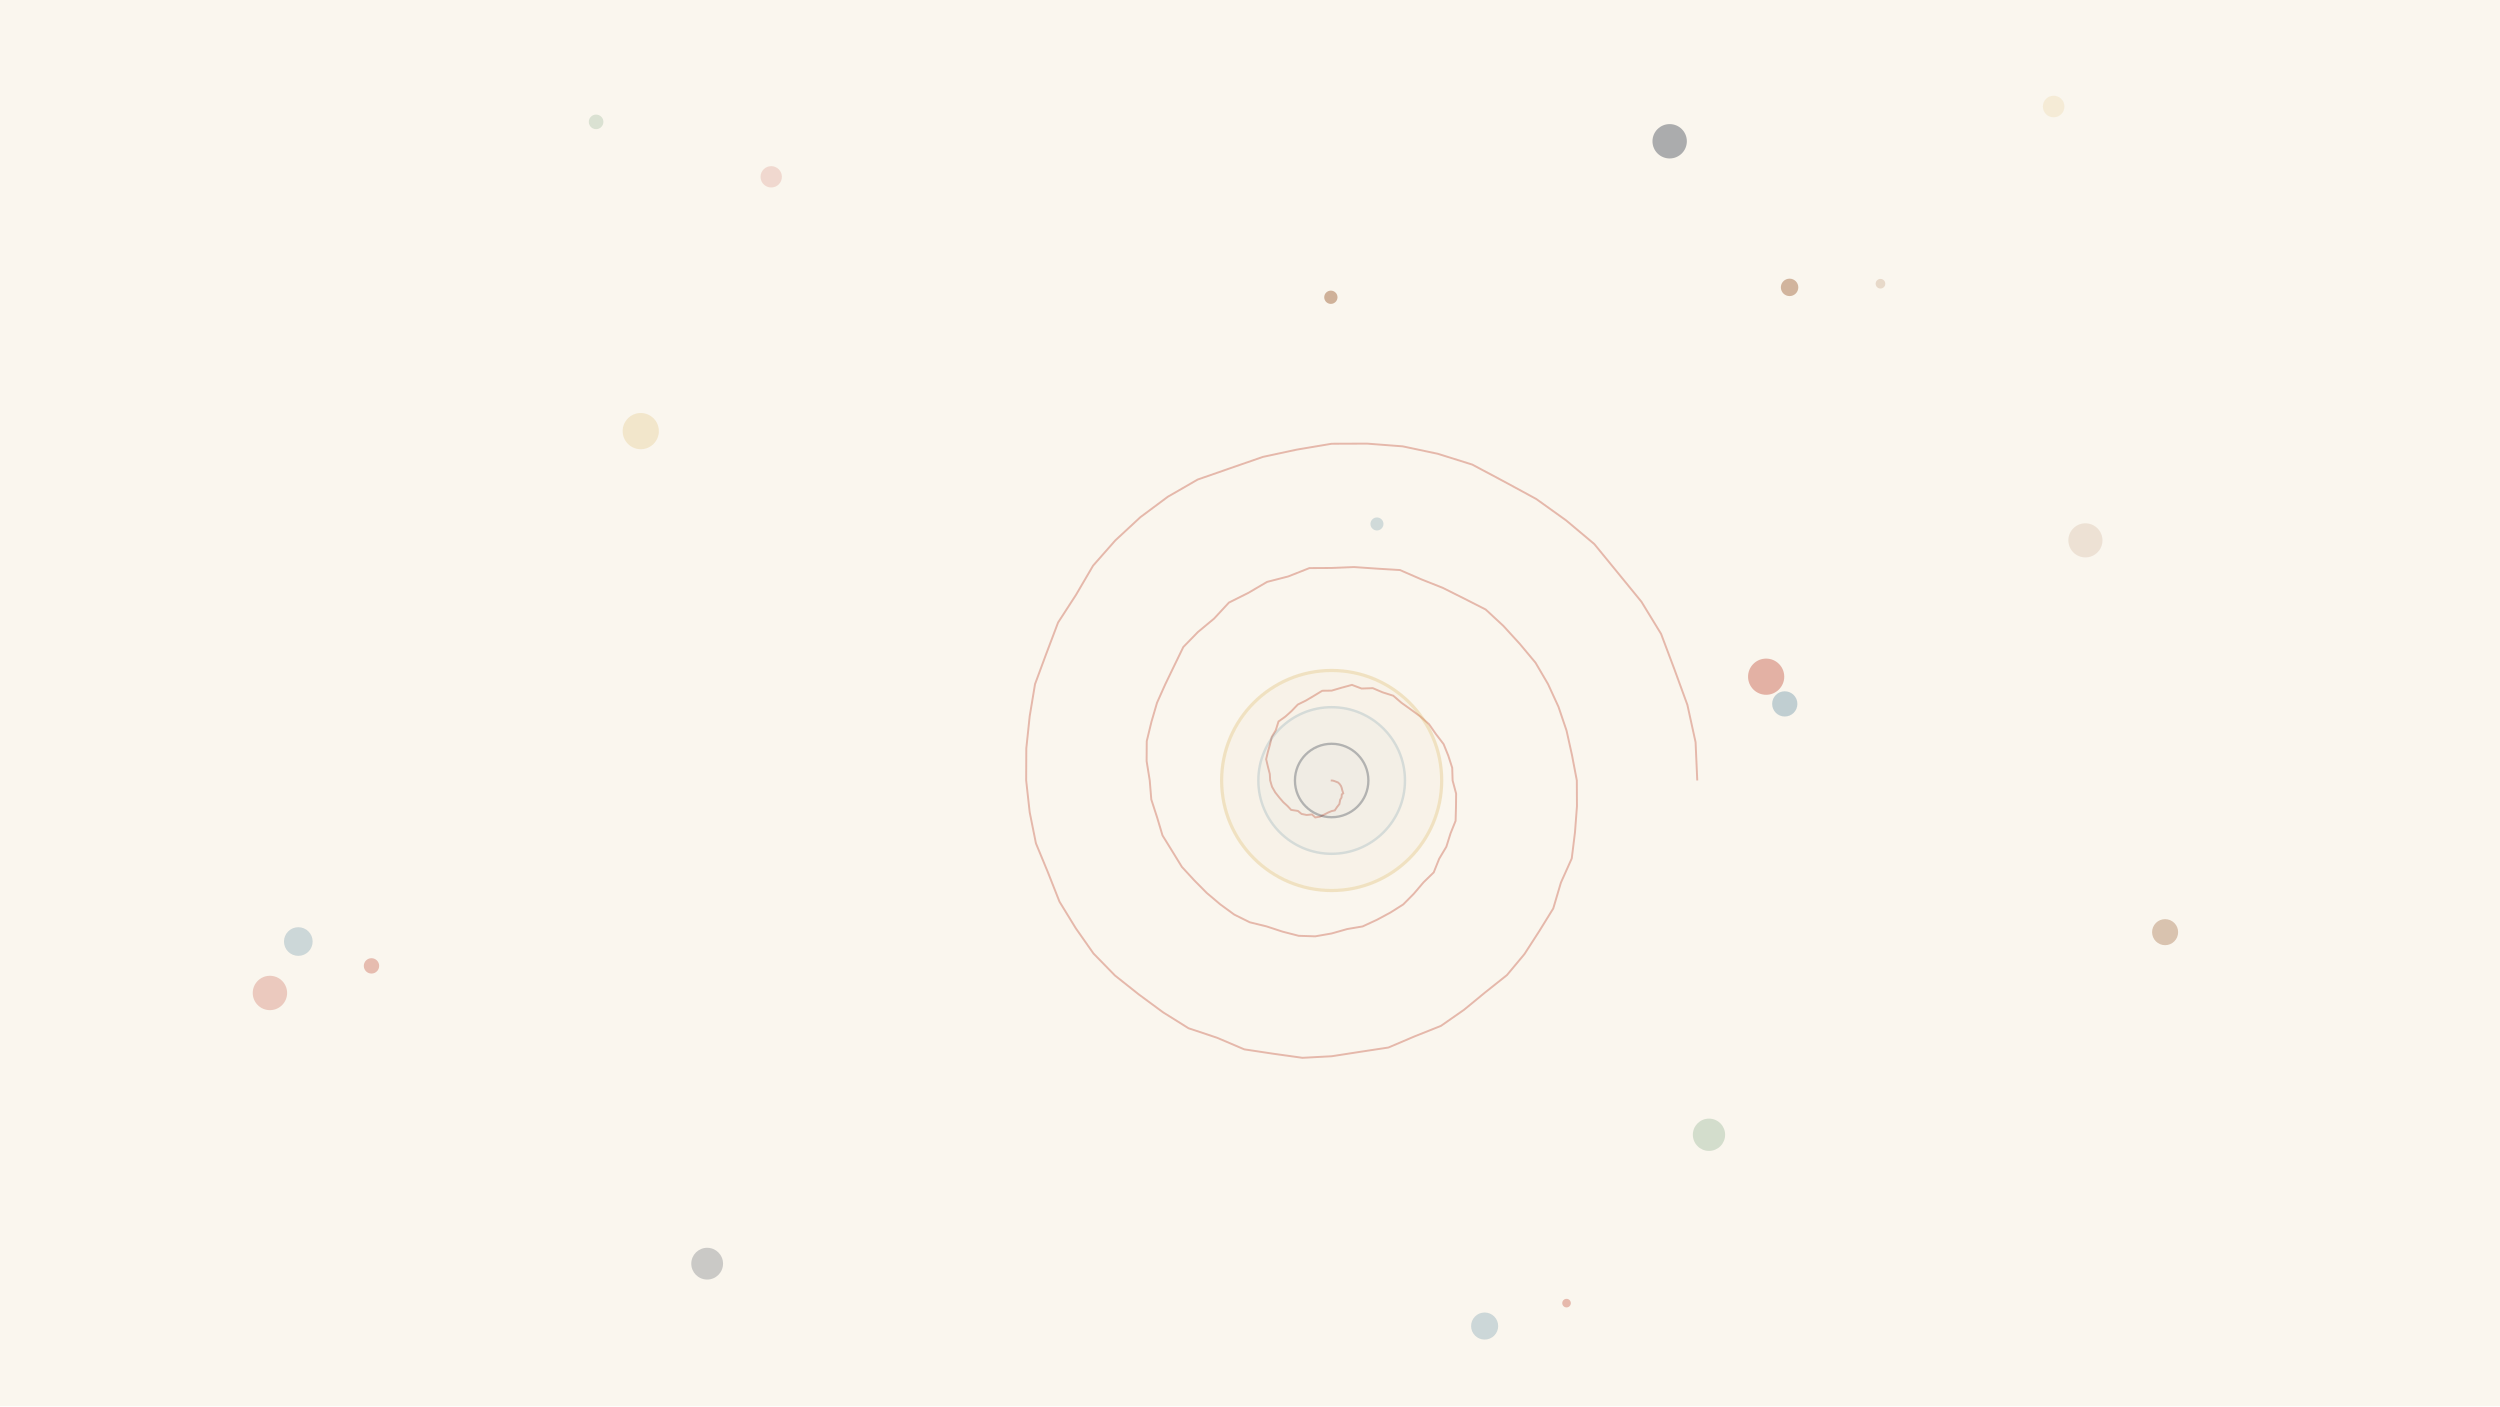
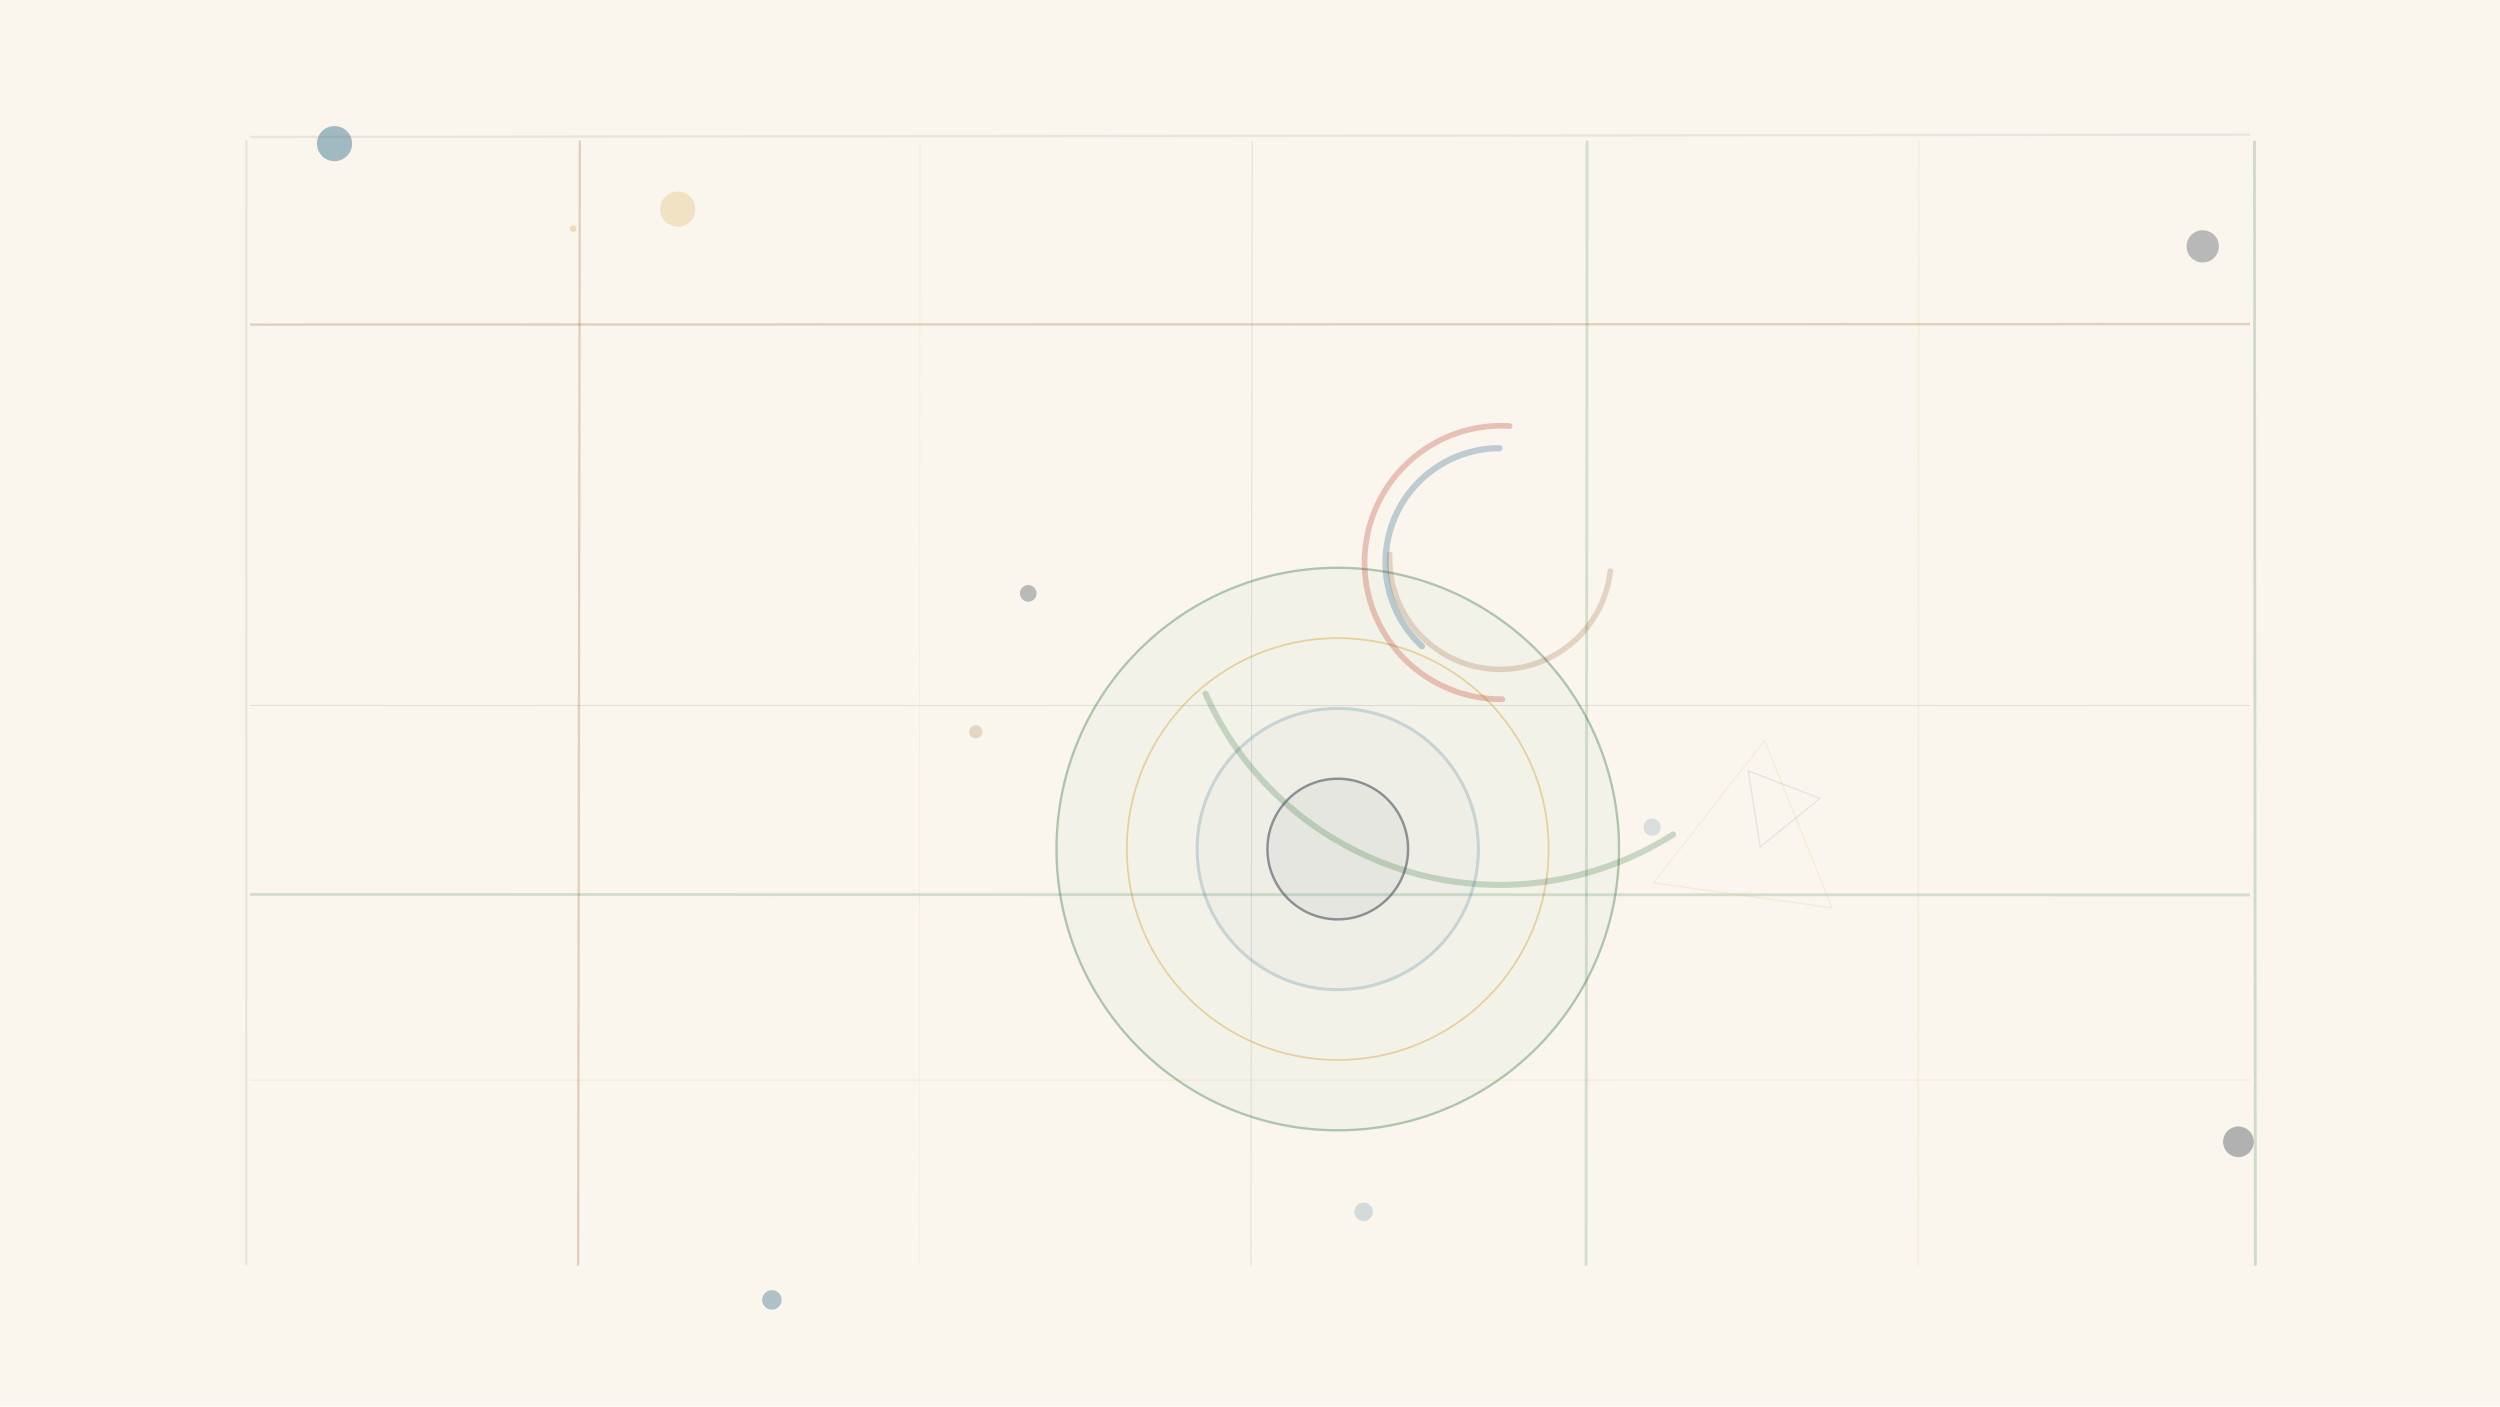
<svg xmlns="http://www.w3.org/2000/svg" viewBox="0 0 1920 1080" width="1920" height="1080">
  <rect width="1920" height="1080" fill="#FAF6EE" />
-   <polyline points="1022.0,599.4 1023.5,599.5 1024.7,599.8 1027.7,601.0 1028.8,602.1 1029.8,603.5 1030.4,605.0 1030.8,606.7 1031.6,609.3 1030.5,610.1 1030.3,612.5 1029.3,614.1 1028.6,617.6 1027.0,619.6 1025.1,622.4 1022.7,622.9 1020.1,624.0 1017.2,625.5 1013.7,627.2 1010.1,627.8 1007.6,625.5 1003.5,625.9 999.6,625.1 996.8,622.8 991.6,622.0 988.8,619.0 985.5,616.0 982.5,612.5 979.4,608.6 976.9,604.2 975.5,599.4 975.2,594.4 973.8,589.0 972.4,583.1 973.7,577.6 975.3,572.0 976.7,566.0 979.8,560.8 981.9,554.1 987.1,550.4 991.9,546.1 996.7,541.1 1002.8,538.1 1008.9,534.5 1015.5,530.5 1022.7,530.4 1030.2,528.2 1038.3,526.0 1045.7,528.8 1054.3,528.5 1061.8,531.7 1070.0,534.3 1076.4,539.8 1083.4,544.8 1090.6,550.1 1097.5,556.2 1102.8,563.8 1108.7,571.5 1112.3,580.4 1115.3,589.7 1115.6,599.4 1118.3,609.5 1118.2,619.7 1117.9,630.4 1114.0,640.1 1110.8,650.3 1105.3,659.5 1101.1,670.0 1093.2,677.7 1085.9,686.3 1077.7,694.6 1067.9,700.8 1057.5,706.4 1046.5,711.5 1034.7,713.5 1022.7,716.9 1010.1,719.1 997.4,718.7 985.0,715.5 972.8,711.5 959.8,708.3 947.9,702.4 937.1,694.5 926.8,685.8 917.2,676.1 907.7,665.8 900.4,653.9 892.8,641.6 888.7,627.9 884.2,614.0 883.0,599.4 880.6,584.5 880.7,569.2 884.3,554.4 888.6,539.7 894.9,525.6 901.7,511.5 908.8,496.9 920.0,485.4 932.4,475.1 943.8,462.8 958.6,455.4 973.1,446.9 989.4,442.7 1005.6,436.3 1022.7,436.2 1039.9,435.5 1057.3,436.7 1075.2,437.8 1091.5,444.9 1108.1,451.5 1124.3,459.6 1141.0,468.1 1154.6,480.7 1167.2,494.5 1179.3,509.0 1188.9,525.4 1196.9,542.8 1203.1,561.1 1207.3,580.0 1211.0,599.4 1211.1,619.2 1209.6,639.1 1207.1,659.3 1198.8,677.8 1192.9,697.7 1182.1,715.2 1170.8,732.7 1157.3,748.9 1140.8,762.0 1124.4,775.5 1106.6,787.9 1086.5,795.9 1066.3,804.5 1044.6,807.8 1022.7,811.2 1000.3,812.4 978.1,809.3 955.6,805.9 934.7,797.0 912.8,789.7 893.3,777.5 874.7,763.8 856.3,749.2 839.8,732.3 826.2,712.9 813.7,692.5 804.9,670.2 795.6,647.7 790.8,623.8 788.1,599.4 788.2,574.8 790.8,550.1 794.9,525.4 803.6,501.9 812.6,478.1 826.4,456.8 839.5,434.4 856.6,415.0 875.8,397.2 896.9,381.5 919.8,368.3 944.8,359.6 969.9,350.9 996.0,345.3 1022.7,340.8 1049.9,340.7 1077.3,342.8 1104.2,348.5 1130.7,356.8 1155.3,369.9 1179.8,383.2 1202.7,399.6 1224.4,417.8 1242.4,439.8 1260.6,462.1 1275.7,486.8 1285.9,513.9 1295.9,541.3 1302.2,570.0 1303.5,599.4" fill="none" stroke="#B7311A" stroke-width="1.5" opacity="0.32" />
-   <circle cx="1022.716" cy="599.423" r="84.5" fill="#D4A843" fill-opacity="0.15" stroke="#D4A843" stroke-width="2.5" opacity="0.26" />
-   <circle cx="1022.716" cy="599.423" r="56.3" fill="#1B5E80" fill-opacity="0.14" stroke="#1B5E80" stroke-width="1.9" opacity="0.16" />
-   <circle cx="1022.716" cy="599.423" r="28.2" fill="#0A1628" fill-opacity="0.05" stroke="#0A1628" stroke-width="1.8" opacity="0.28" />
-   <circle cx="207.3" cy="762.6" r="13.2" fill="#B7311A" opacity="0.23" />
-   <circle cx="1356.4" cy="519.7" r="13.9" fill="#B7311A" opacity="0.35" />
-   <circle cx="1282.3" cy="108.5" r="13.2" fill="#0A1628" opacity="0.33" />
-   <circle cx="1370.7" cy="540.6" r="9.7" fill="#1B5E80" opacity="0.26" />
-   <circle cx="1140.2" cy="1018.4" r="10.4" fill="#1B5E80" opacity="0.21" />
-   <circle cx="1374.4" cy="220.7" r="6.7" fill="#8B4513" opacity="0.37" />
-   <circle cx="1662.8" cy="715.9" r="10.0" fill="#8B4513" opacity="0.29" />
-   <circle cx="543.1" cy="970.5" r="12.2" fill="#0A1628" opacity="0.20" />
-   <circle cx="457.8" cy="93.6" r="5.6" fill="#2B7038" opacity="0.16" />
-   <circle cx="1312.5" cy="871.5" r="12.4" fill="#2B7038" opacity="0.19" />
-   <circle cx="1022.1" cy="228.3" r="5.1" fill="#8B4513" opacity="0.39" />
-   <circle cx="1057.5" cy="402.4" r="5.0" fill="#1B5E80" opacity="0.19" />
-   <circle cx="1444.2" cy="217.9" r="3.7" fill="#8B4513" opacity="0.17" />
-   <circle cx="229.1" cy="723.1" r="11.0" fill="#1B5E80" opacity="0.21" />
-   <circle cx="492.1" cy="331.1" r="13.9" fill="#D4A843" opacity="0.21" />
-   <circle cx="1577.2" cy="81.8" r="8.3" fill="#D4A843" opacity="0.14" />
-   <circle cx="592.3" cy="135.8" r="8.2" fill="#B7311A" opacity="0.15" />
-   <circle cx="1601.6" cy="415.0" r="13.1" fill="#8B4513" opacity="0.12" />
-   <circle cx="1203.1" cy="1000.8" r="3.3" fill="#B7311A" opacity="0.31" />
-   <circle cx="285.3" cy="741.8" r="5.9" fill="#B7311A" opacity="0.30" />
+   <circle cx="1027.401" cy="652.069" r="216.0" fill="#2B7038" fill-opacity="0.09" stroke="#2B7038" stroke-width="1.8" opacity="0.37" />
+   <circle cx="1027.401" cy="652.069" r="162.0" fill="none" fill-opacity="0.00" stroke="#D4A843" stroke-width="1.4" opacity="0.45" />
+   <circle cx="1027.401" cy="652.069" r="108.0" fill="#1B5E80" fill-opacity="0.12" stroke="#1B5E80" stroke-width="2.4" opacity="0.21" />
+   <circle cx="1027.401" cy="652.069" r="54.0" fill="#0A1628" fill-opacity="0.08" stroke="#0A1628" stroke-width="1.9" opacity="0.43" />
+   <line x1="192" y1="105.2" x2="1728" y2="103.4" stroke="#0A1628" stroke-width="1.8" opacity="0.08" />
+   <line x1="189.2" y1="108" x2="189.1" y2="972" stroke="#0A1628" stroke-width="1.8" opacity="0.08" />
+   <line x1="192" y1="249.3" x2="1728" y2="248.9" stroke="#8B4513" stroke-width="1.8" opacity="0.23" />
+   <line x1="445.3" y1="108" x2="444.0" y2="972" stroke="#8B4513" stroke-width="1.8" opacity="0.23" />
+   <line x1="706.6" y1="108" x2="705.9" y2="972" stroke="#D4A843" stroke-width="0.7" opacity="0.12" />
+   <line x1="192" y1="541.7" x2="1728" y2="541.9" stroke="#0A1628" stroke-width="0.6" opacity="0.14" />
+   <line x1="961.7" y1="108" x2="960.7" y2="972" stroke="#0A1628" stroke-width="0.6" opacity="0.14" />
+   <line x1="192" y1="686.9" x2="1728" y2="687.3" stroke="#2B7038" stroke-width="2.3" opacity="0.18" />
+   <line x1="1218.9" y1="108" x2="1218.1" y2="972" stroke="#2B7038" stroke-width="2.3" opacity="0.18" />
+   <line x1="192" y1="829.6" x2="1728" y2="829.5" stroke="#D4A843" stroke-width="1.2" opacity="0.12" />
+   <line x1="1473.6" y1="108" x2="1473.1" y2="972" stroke="#D4A843" stroke-width="1.2" opacity="0.12" />
+   <line x1="1731.4" y1="108" x2="1732.1" y2="972" stroke="#2B7038" stroke-width="2.2" opacity="0.21" />
+   <path d="M 1236.7 438.6 A 85.0 85.0 0 0 1 1067.3 425.8" fill="none" stroke="#8B4513" stroke-width="4.3" opacity="0.20" stroke-linecap="round" />
+   <path d="M 1092.1 496.3 A 87.8 87.8 0 0 1 1151.6 344.2" fill="none" stroke="#1B5E80" stroke-width="4.8" opacity="0.28" stroke-linecap="round" />
+   <path d="M 1284.9 640.9 A 247.6 247.6 0 0 1 925.8 532.7" fill="none" stroke="#2B7038" stroke-width="4.7" opacity="0.24" stroke-linecap="round" />
+   <path d="M 1153.8 537.0 A 105.0 105.0 0 1 1 1159.4 327.2" fill="none" stroke="#B7311A" stroke-width="4.4" opacity="0.27" stroke-linecap="round" />
+   <circle cx="1691.7" cy="189.2" r="12.4" fill="#0A1628" opacity="0.28" />
+   <circle cx="789.7" cy="455.7" r="6.4" fill="#0A1628" opacity="0.27" />
+   <circle cx="592.8" cy="998.3" r="7.5" fill="#1B5E80" opacity="0.35" />
+   <circle cx="520.5" cy="160.6" r="13.5" fill="#D4A843" opacity="0.25" />
+   <circle cx="1268.8" cy="635.3" r="6.6" fill="#1B5E80" opacity="0.16" />
+   <circle cx="1719.1" cy="876.9" r="11.8" fill="#0A1628" opacity="0.31" />
+   <circle cx="1047.3" cy="930.7" r="7.1" fill="#1B5E80" opacity="0.18" />
+   <circle cx="440.2" cy="175.6" r="2.5" fill="#D4A843" opacity="0.35" />
+   <circle cx="749.4" cy="562.0" r="5.1" fill="#8B4513" opacity="0.19" />
+   <circle cx="256.9" cy="110.3" r="13.5" fill="#1B5E80" opacity="0.40" />
+   <polygon points="1344.0,568.0 1413.3,688.0 1274.7,688.0" fill="none" stroke="#D4A843" stroke-width="1" opacity="0.15" transform="rotate(248 1344 648)" />
+   <polygon points="1364.1,584.4 1393.7,635.6 1334.6,635.6" fill="none" stroke="#1B5E80" stroke-width="1" opacity="0.12" transform="rotate(81 1364.123 618.5146)" />
</svg>
